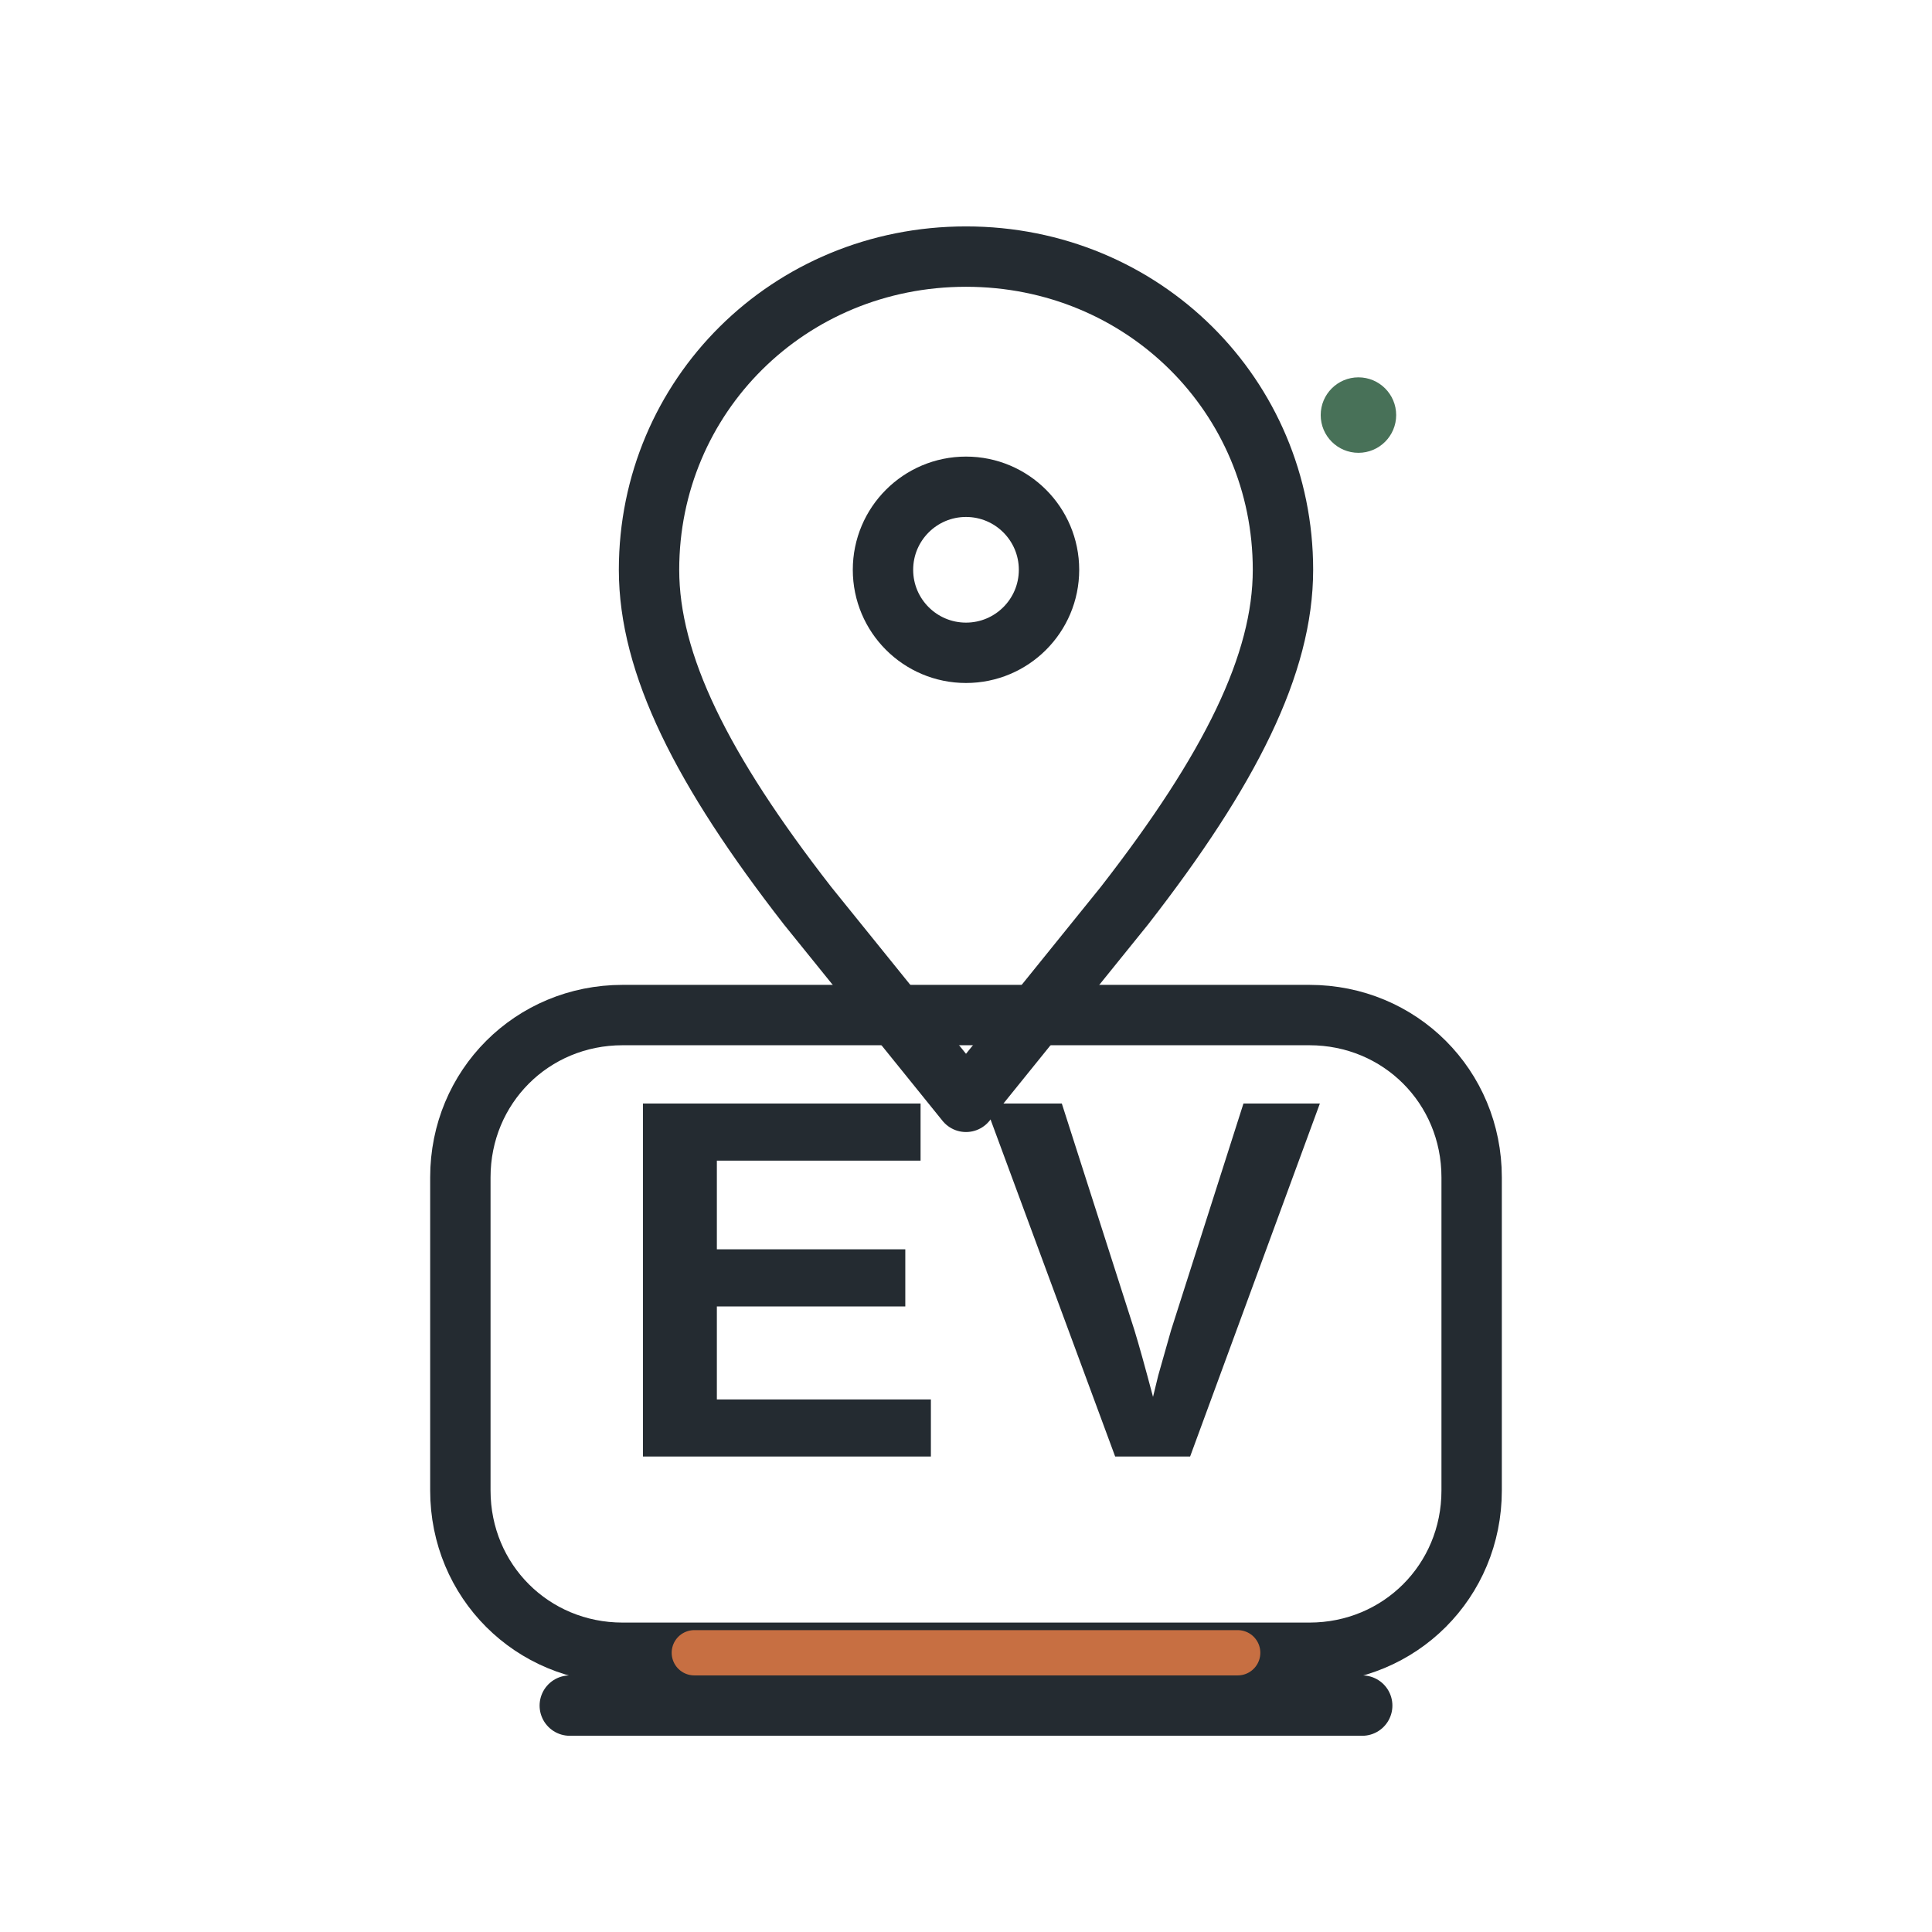
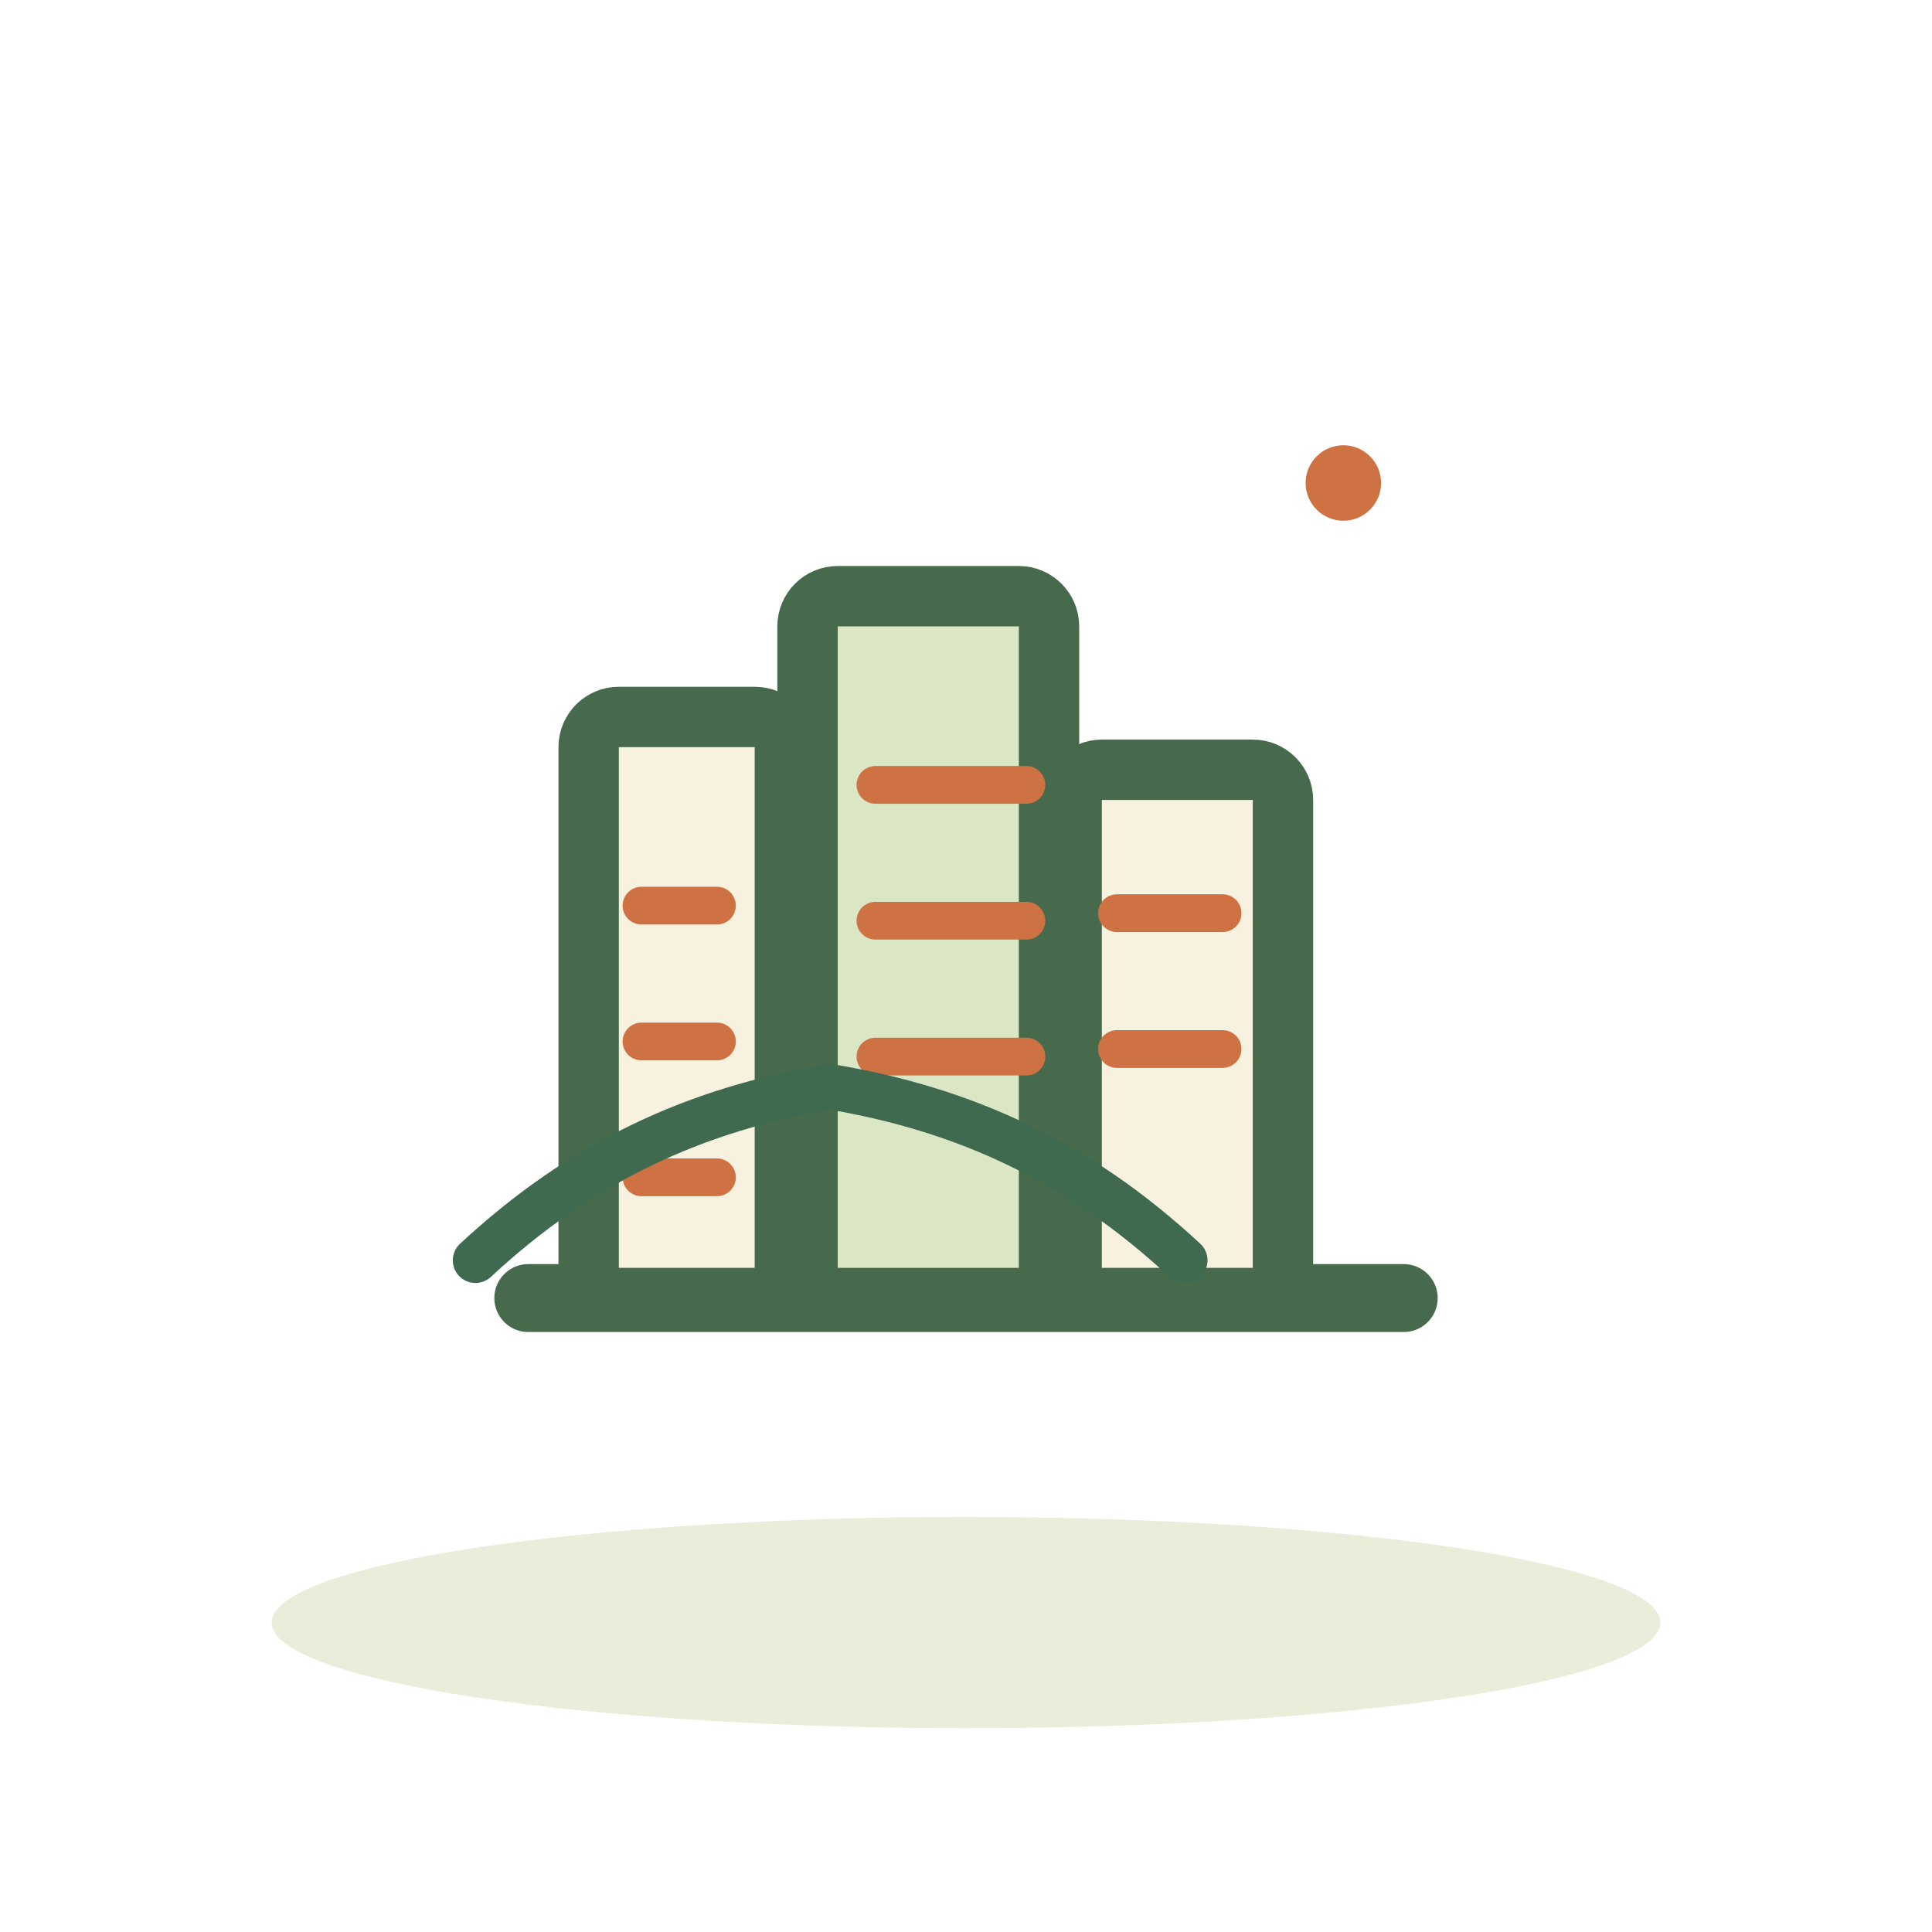
<svg xmlns="http://www.w3.org/2000/svg" viewBox="0 0 512 512" fill="none">
-   <g stroke="#242b31" stroke-width="16" stroke-linecap="round" stroke-linejoin="round">
-     <path d="M256 68c-47 0-84 37-84 83 0 25 14 53 42 89l42 52 42-52c28-36 42-64 42-89 0-46-37-83-84-83Z" />
-     <circle cx="256" cy="151" r="22" />
-     <path d="M122 312c0-24 19-43 43-43h182c24 0 43 19 43 43v83c0 24-19 43-43 43H165c-24 0-43-19-43-43Z" />
-     <path d="M151 452h210" />
-   </g>
-   <path d="M184 438h144" stroke="#cf7243" stroke-width="12" stroke-linecap="round" opacity="0.95" />
-   <circle cx="360" cy="110" r="10" fill="#3f6a50" opacity="0.95" />
-   <text x="256" y="386" fill="#242b31" font-family="Avenir Next, Segoe UI, Helvetica Neue, Arial, sans-serif" font-size="136" font-weight="800" letter-spacing="8" text-anchor="middle">EV</text>
+   <defs>
+     <linearGradient id="bg" x1="92" y1="70" x2="420" y2="446" gradientUnits="userSpaceOnUse">
+       <stop offset="0" stop-color="#f7f1df" />
+       <stop offset="1" stop-color="#eef3de" />
+     </linearGradient>
+     <linearGradient id="sage" x1="124" y1="124" x2="376" y2="388" gradientUnits="userSpaceOnUse">
+       <stop offset="0" stop-color="#dfe9c8" />
+       <stop offset="1" stop-color="#b9d09f" />
+     </linearGradient>
+     <linearGradient id="green" x1="142" y1="100" x2="384" y2="414" gradientUnits="userSpaceOnUse">
+       <stop offset="0" stop-color="#5f8258" />
+       <stop offset="1" stop-color="#476a4d" />
+     </linearGradient>
+     <linearGradient id="orange" x1="180" y1="112" x2="386" y2="388" gradientUnits="userSpaceOnUse">
+       <stop offset="0" stop-color="#f6b46b" />
+       <stop offset="1" stop-color="#cf7243" />
+     </linearGradient>
+   </defs>
+   <ellipse cx="256" cy="430" rx="184" ry="28" fill="#dfe7cc" opacity="0.7" />
+   <path d="M140 344h232" stroke="#476a4d" stroke-width="18" stroke-linecap="round" />
+   <rect x="156" y="190" width="52" height="154" rx="8" fill="#f7f1df" stroke="#476a4d" stroke-width="16" />
+   <rect x="214" y="158" width="64" height="186" rx="8" fill="#dbe7c4" stroke="#476a4d" stroke-width="16" />
+   <rect x="284" y="204" width="56" height="140" rx="8" fill="#f7f1df" stroke="#476a4d" stroke-width="16" />
+   <path d="M170 240h20M170 276h20M170 312h20" stroke="#cf7243" stroke-width="10" stroke-linecap="round" />
+   <path d="M232 208h40M232 244h40M232 280h40" stroke="#cf7243" stroke-width="10" stroke-linecap="round" />
+   <path d="M296 242h28M296 278h28" stroke="#cf7243" stroke-width="10" stroke-linecap="round" />
+   <path d="M126 334c28-26 58-40 94-46 36 6 66 20 94 46" stroke="#3f6a50" stroke-width="12" stroke-linecap="round" />
+   <circle cx="356" cy="128" r="10" fill="#cf7243" />
</svg>
